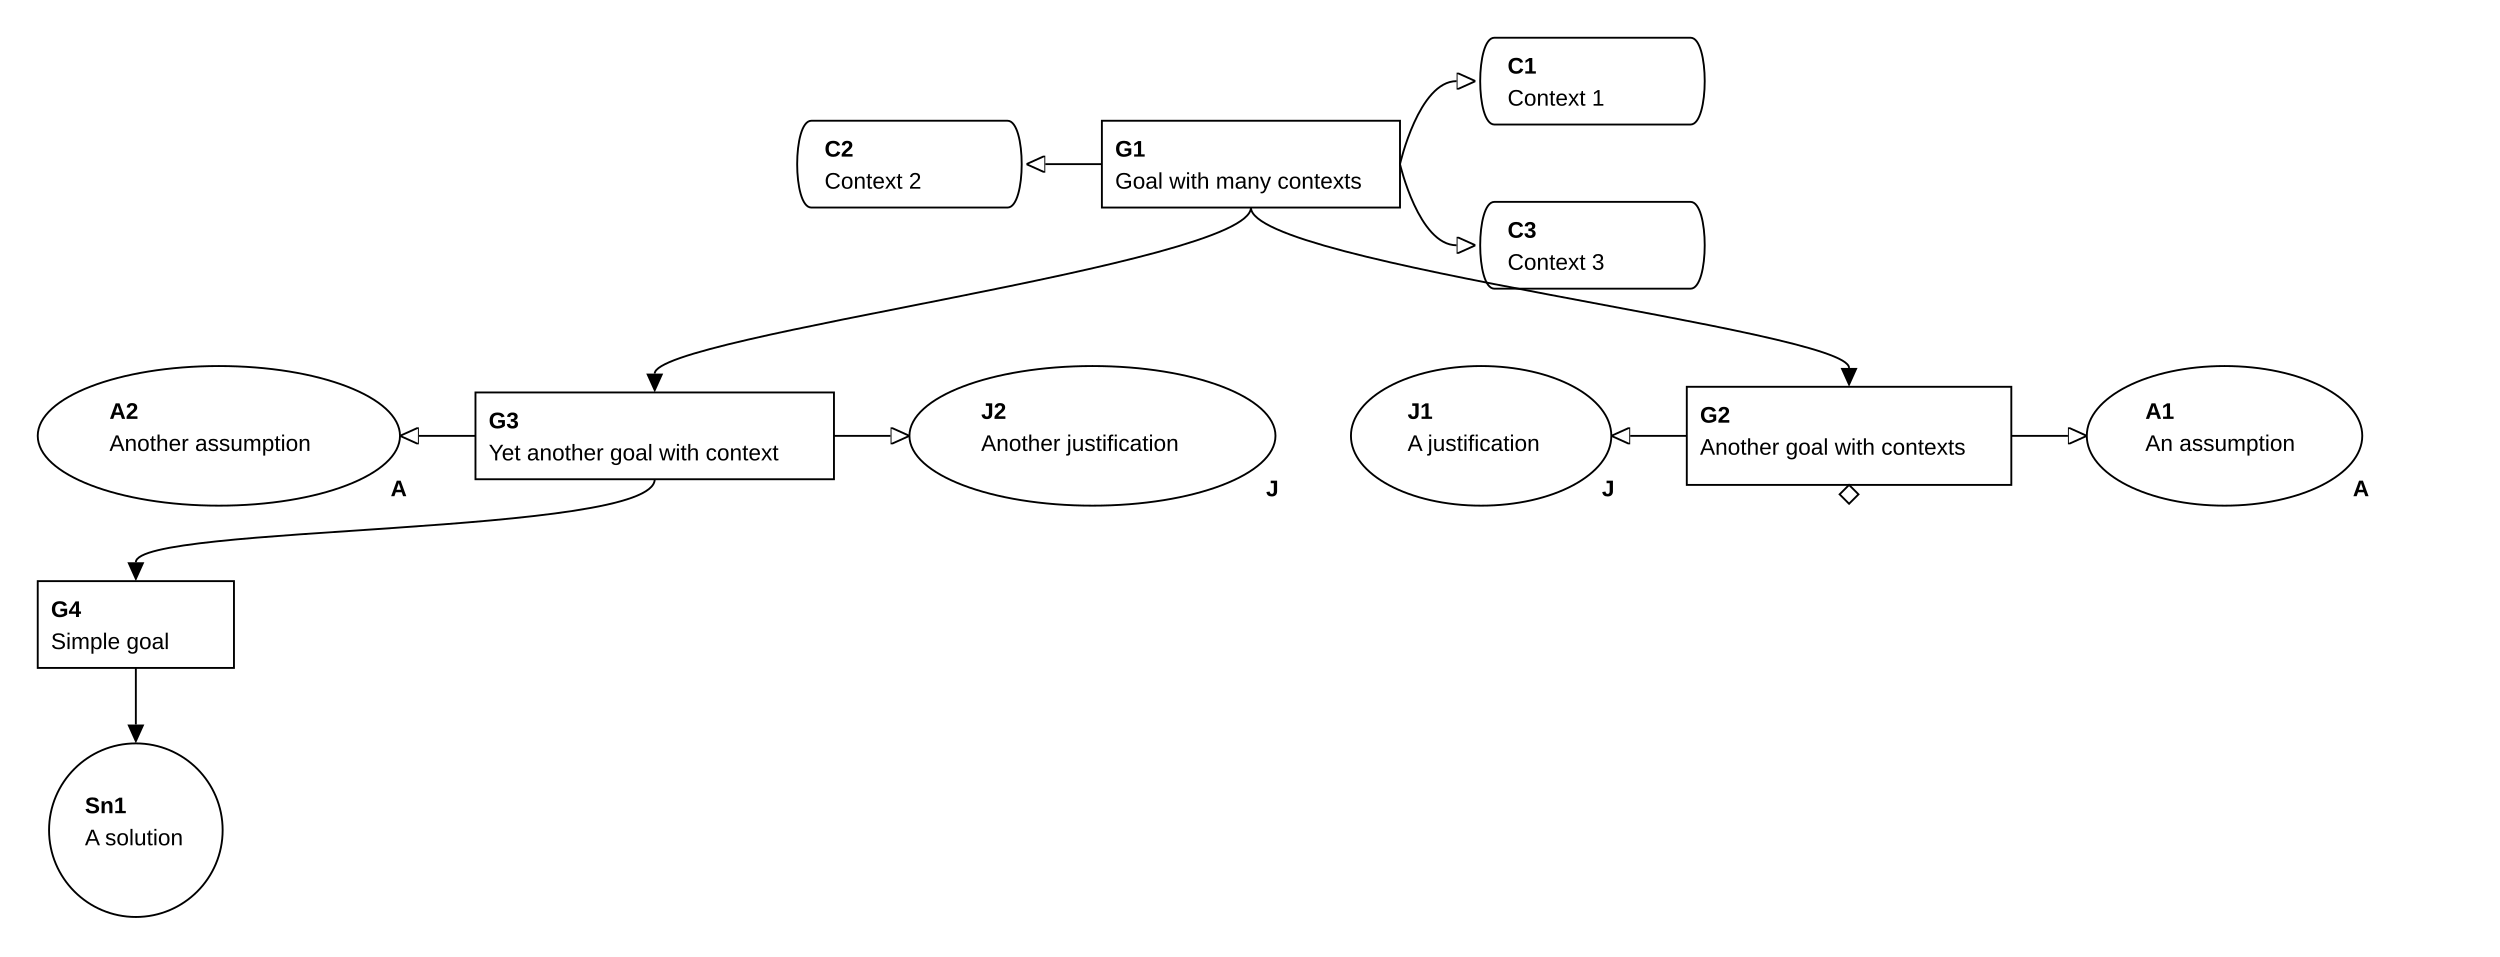
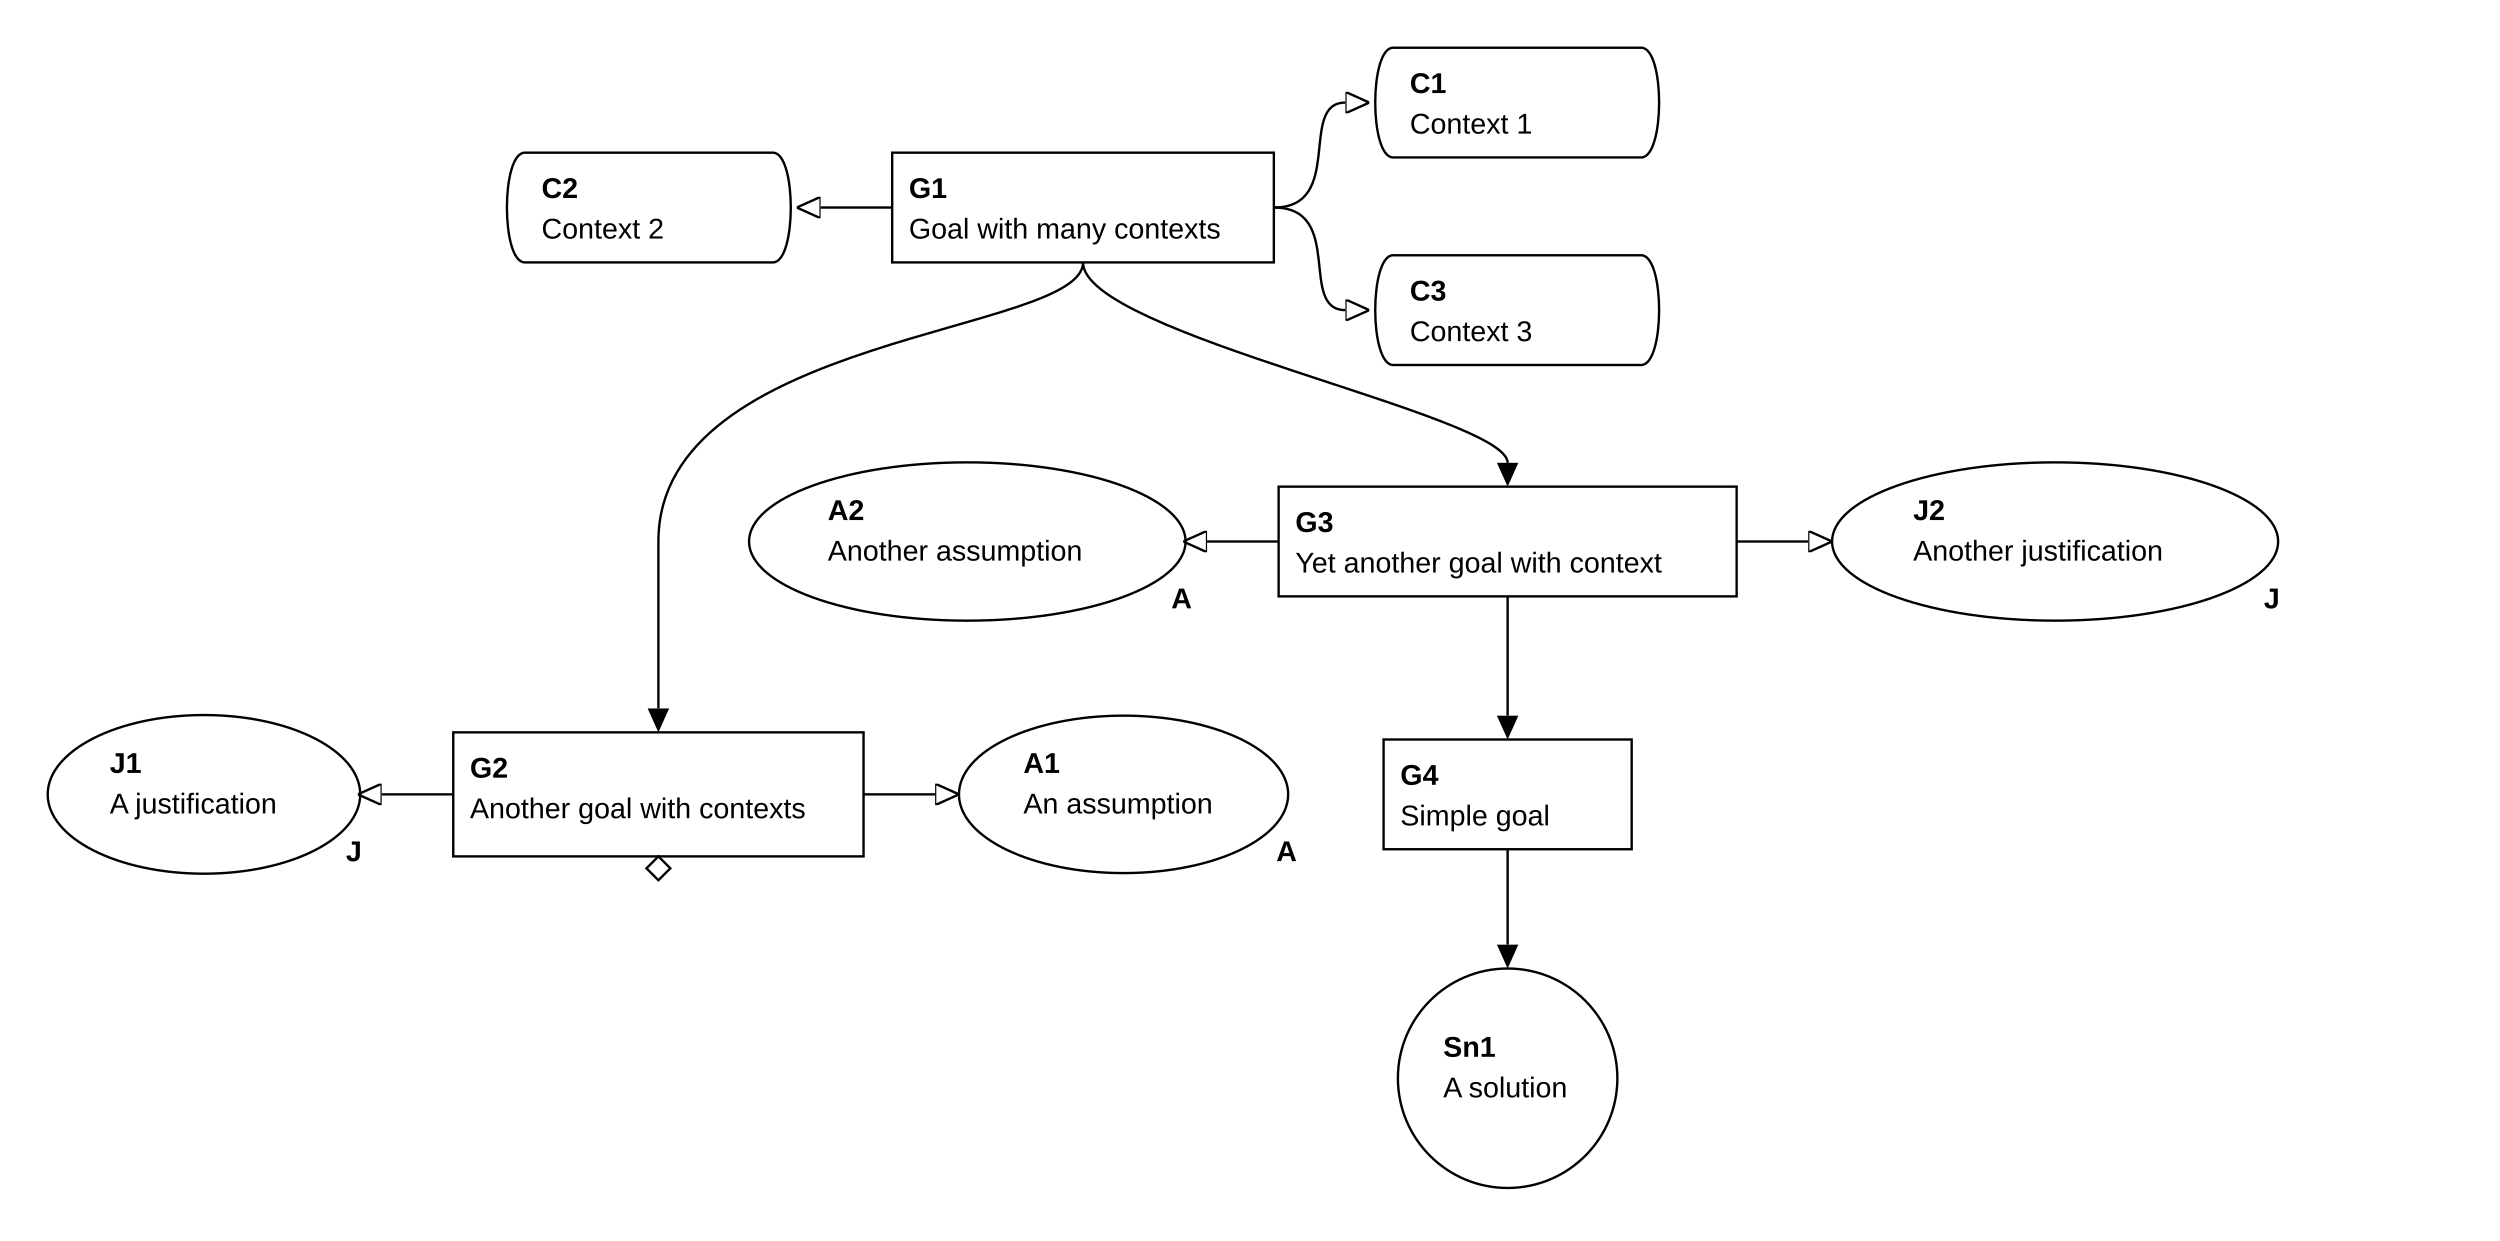
- <svg xmlns="http://www.w3.org/2000/svg" classes="gsndiagram" viewBox="0 0 1325 507">
+ <svg xmlns="http://www.w3.org/2000/svg" classes="gsndiagram" viewBox="0 0 1048 520">
  <symbol id="module_icon">
    <rect fill="lightgrey" height="5" stroke="black" stroke-width="1" width="10" x="0" y="0" />
    <rect fill="lightgrey" height="10" stroke="black" stroke-width="1" width="20" x="0" y="5" />
  </symbol>
  <marker id="composite_arrow" markerHeight="9" markerUnits="userSpaceOnUse" markerWidth="10" orient="auto-start-reverse" refX="0" refY="4.5">
    <polyline fill="none" points="0 0, 6 4.5, 0 9" stroke="black" stroke-width="1" />
    <polyline fill="none" points="4 0, 10 4.5, 4 9" stroke="black" stroke-width="1" />
    <polyline fill="none" points="0 4.5, 10 4.5" stroke="black" stroke-width="1" />
  </marker>
  <marker id="supportedby_arrow" markerHeight="9" markerUnits="userSpaceOnUse" markerWidth="10" orient="auto-start-reverse" refX="0" refY="4.5">
    <polyline fill="black" points="0 0, 10 4.5, 0 9" />
  </marker>
  <marker id="incontextof_arrow" markerHeight="9" markerUnits="userSpaceOnUse" markerWidth="10" orient="auto-start-reverse" refX="0" refY="4.5">
    <polyline fill="none" points="0 0, 10 4.5, 0 9, 0 0" stroke="black" stroke-width="1" />
  </marker>
-   <g class="gsnelem gsnctxt gsn_module_tests_multi_context_gsn_yaml" id="node_C2">
-     <path class="border" d="M430,64 L534,64 C544,64,544,110,534,110 L430,110 C420,110,420,64,430,64" fill="none" stroke="black" stroke-width="1" />
-     <text font-family="Arial" font-size="12" font-weight="bold" x="437" y="83">
+   <g class="gsn_module_tests_multi_context_gsn_yaml gsnelem gsnctxt" id="node_C2">
+     <path class="border" d="M220,64 L324,64 C334,64,334,110,324,110 L220,110 C210,110,210,64,220,64" fill="none" stroke="black" stroke-width="1" />
+     <text font-family="Arial" font-size="12" font-weight="bold" x="227" y="83">
C2
</text>
-     <text font-family="Arial" font-size="12" x="437" y="100">
+     <text font-family="Arial" font-size="12" x="227" y="100">
Context 2
</text>
  </g>
-   <g class="gsnelem gsngoal gsn_module_tests_multi_context_gsn_yaml" id="node_G1">
-     <path class="border" d="M584,64 L742,64 L742,110 L584,110 z" fill="none" stroke="black" stroke-width="1" />
-     <text font-family="Arial" font-size="12" font-weight="bold" x="591" y="83">
+   <g class="gsn_module_tests_multi_context_gsn_yaml gsnelem gsngoal" id="node_G1">
+     <path class="border" d="M374,64 L534,64 L534,110 L374,110 z" fill="none" stroke="black" stroke-width="1" />
+     <text font-family="Arial" font-size="12" font-weight="bold" x="381" y="83">
G1
</text>
-     <text font-family="Arial" font-size="12" x="591" y="100">
+     <text font-family="Arial" font-size="12" x="381" y="100">
Goal with many contexts
</text>
  </g>
-   <g class="gsnelem gsnctxt gsn_module_tests_multi_context_gsn_yaml" id="node_C1">
-     <path class="border" d="M792,20 L896,20 C906,20,906,66,896,66 L792,66 C782,66,782,20,792,20" fill="none" stroke="black" stroke-width="1" />
-     <text font-family="Arial" font-size="12" font-weight="bold" x="799" y="39">
+   <g class="gsn_module_tests_multi_context_gsn_yaml gsnelem gsnctxt" id="node_C1">
+     <path class="border" d="M584,20 L688,20 C698,20,698,66,688,66 L584,66 C574,66,574,20,584,20" fill="none" stroke="black" stroke-width="1" />
+     <text font-family="Arial" font-size="12" font-weight="bold" x="591" y="39">
C1
</text>
-     <text font-family="Arial" font-size="12" x="799" y="56">
+     <text font-family="Arial" font-size="12" x="591" y="56">
Context 1
</text>
  </g>
-   <g class="gsnelem gsnctxt gsn_module_tests_multi_context_gsn_yaml" id="node_C3">
-     <path class="border" d="M792,107 L896,107 C906,107,906,153,896,153 L792,153 C782,153,782,107,792,107" fill="none" stroke="black" stroke-width="1" />
-     <text font-family="Arial" font-size="12" font-weight="bold" x="799" y="126">
+   <g class="gsn_module_tests_multi_context_gsn_yaml gsnelem gsnctxt" id="node_C3">
+     <path class="border" d="M584,107 L688,107 C698,107,698,153,688,153 L584,153 C574,153,574,107,584,107" fill="none" stroke="black" stroke-width="1" />
+     <text font-family="Arial" font-size="12" font-weight="bold" x="591" y="126">
C3
</text>
-     <text font-family="Arial" font-size="12" x="799" y="143">
+     <text font-family="Arial" font-size="12" x="591" y="143">
Context 3
</text>
  </g>
-   <g class="gsnelem gsnasmp gsn_module_tests_multi_context_gsn_yaml" id="node_A2">
-     <path class="border" d="M20,231 a96,37,0,1,0,192,0 a96,37,0,1,0,-192,0 z" fill="none" stroke="black" stroke-width="1" />
-     <text font-family="Arial" font-size="12" font-weight="bold" x="58" y="222">
+   <g class="gsn_module_tests_multi_context_gsn_yaml gsnelem gsnasmp" id="node_A2">
+     <path class="border" d="M314,227 a91,33,0,1,0,183,0 a91,33,0,1,0,-183,0 z" fill="none" stroke="black" stroke-width="1" />
+     <text font-family="Arial" font-size="12" font-weight="bold" x="347" y="218">
A2
</text>
-     <text font-family="Arial" font-size="12" x="58" y="239">
+     <text font-family="Arial" font-size="12" x="347" y="235">
Another assumption
</text>
-     <text font-family="Arial" font-size="12" font-weight="bold" x="207" y="263">
+     <text font-family="Arial" font-size="12" font-weight="bold" x="491" y="255">
A
</text>
  </g>
-   <g class="gsnelem gsngoal gsn_module_tests_multi_context_gsn_yaml" id="node_G3">
-     <path class="border" d="M252,208 L442,208 L442,254 L252,254 z" fill="none" stroke="black" stroke-width="1" />
-     <text font-family="Arial" font-size="12" font-weight="bold" x="259" y="227">
+   <g class="gsn_module_tests_multi_context_gsn_yaml gsnelem gsngoal" id="node_G3">
+     <path class="border" d="M536,204 L728,204 L728,250 L536,250 z" fill="none" stroke="black" stroke-width="1" />
+     <text font-family="Arial" font-size="12" font-weight="bold" x="543" y="223">
G3
</text>
-     <text font-family="Arial" font-size="12" x="259" y="244">
+     <text font-family="Arial" font-size="12" x="543" y="240">
Yet another goal with context
</text>
  </g>
-   <g class="gsnelem gsnjust gsn_module_tests_multi_context_gsn_yaml" id="node_J2">
-     <path class="border" d="M482,231 a97,37,0,1,0,194,0 a97,37,0,1,0,-194,0 z" fill="none" stroke="black" stroke-width="1" />
-     <text font-family="Arial" font-size="12" font-weight="bold" x="520" y="222">
+   <g class="gsn_module_tests_multi_context_gsn_yaml gsnelem gsnjust" id="node_J2">
+     <path class="border" d="M768,227 a93,33,0,1,0,187,0 a93,33,0,1,0,-187,0 z" fill="none" stroke="black" stroke-width="1" />
+     <text font-family="Arial" font-size="12" font-weight="bold" x="802" y="218">
J2
</text>
-     <text font-family="Arial" font-size="12" x="520" y="239">
+     <text font-family="Arial" font-size="12" x="802" y="235">
Another justification
</text>
-     <text font-family="Arial" font-size="12" font-weight="bold" x="671" y="263">
+     <text font-family="Arial" font-size="12" font-weight="bold" x="949" y="255">
J
</text>
  </g>
-   <g class="gsnelem gsnjust gsn_module_tests_multi_context_gsn_yaml" id="node_J1">
-     <path class="border" d="M716,231 a69,37,0,1,0,138,0 a69,37,0,1,0,-138,0 z" fill="none" stroke="black" stroke-width="1" />
-     <text font-family="Arial" font-size="12" font-weight="bold" x="746" y="222">
+   <g class="gsn_module_tests_multi_context_gsn_yaml gsnelem gsnjust" id="node_J1">
+     <path class="border" d="M20,333 a65,33,0,1,0,131,0 a65,33,0,1,0,-131,0 z" fill="none" stroke="black" stroke-width="1" />
+     <text font-family="Arial" font-size="12" font-weight="bold" x="46" y="324">
J1
</text>
-     <text font-family="Arial" font-size="12" x="746" y="239">
+     <text font-family="Arial" font-size="12" x="46" y="341">
A justification
</text>
-     <text font-family="Arial" font-size="12" font-weight="bold" x="849" y="263">
+     <text font-family="Arial" font-size="12" font-weight="bold" x="145" y="361">
J
</text>
  </g>
-   <g class="gsnelem gsngoal gsn_module_tests_multi_context_gsn_yaml gsn_undeveloped" id="node_G2">
-     <path class="border" d="M894,205 L1066,205 L1066,257 L894,257 z" fill="none" stroke="black" stroke-width="1" />
-     <text font-family="Arial" font-size="12" font-weight="bold" x="901" y="224">
+   <g class="gsn_module_tests_multi_context_gsn_yaml gsnelem gsngoal gsn_undeveloped" id="node_G2">
+     <path class="border" d="M190,307 L362,307 L362,359 L190,359 z" fill="none" stroke="black" stroke-width="1" />
+     <text font-family="Arial" font-size="12" font-weight="bold" x="197" y="326">
G2
</text>
-     <text font-family="Arial" font-size="12" x="901" y="241">
+     <text font-family="Arial" font-size="12" x="197" y="343">
Another goal with contexts
</text>
-     <path d="M980,257 l5,5 l-5,5 l-5,-5 z" fill="none" stroke="black" stroke-width="1" />
+     <path d="M276,359 l5,5 l-5,5 l-5,-5 z" fill="none" stroke="black" stroke-width="1" />
  </g>
-   <g class="gsnelem gsnasmp gsn_module_tests_multi_context_gsn_yaml" id="node_A1">
-     <path class="border" d="M1106,231 a73,37,0,1,0,146,0 a73,37,0,1,0,-146,0 z" fill="none" stroke="black" stroke-width="1" />
-     <text font-family="Arial" font-size="12" font-weight="bold" x="1137" y="222">
+   <g class="gsn_module_tests_multi_context_gsn_yaml gsnelem gsnasmp" id="node_A1">
+     <path class="border" d="M402,333 a69,33,0,1,0,138,0 a69,33,0,1,0,-138,0 z" fill="none" stroke="black" stroke-width="1" />
+     <text font-family="Arial" font-size="12" font-weight="bold" x="429" y="324">
A1
</text>
-     <text font-family="Arial" font-size="12" x="1137" y="239">
+     <text font-family="Arial" font-size="12" x="429" y="341">
An assumption
</text>
-     <text font-family="Arial" font-size="12" font-weight="bold" x="1247" y="263">
+     <text font-family="Arial" font-size="12" font-weight="bold" x="535" y="361">
A
</text>
  </g>
-   <g class="gsnelem gsngoal gsn_module_tests_multi_context_gsn_yaml" id="node_G4">
-     <path class="border" d="M20,308 L124,308 L124,354 L20,354 z" fill="none" stroke="black" stroke-width="1" />
-     <text font-family="Arial" font-size="12" font-weight="bold" x="27" y="327">
+   <g class="gsn_module_tests_multi_context_gsn_yaml gsnelem gsngoal" id="node_G4">
+     <path class="border" d="M580,310 L684,310 L684,356 L580,356 z" fill="none" stroke="black" stroke-width="1" />
+     <text font-family="Arial" font-size="12" font-weight="bold" x="587" y="329">
G4
</text>
-     <text font-family="Arial" font-size="12" x="27" y="344">
+     <text font-family="Arial" font-size="12" x="587" y="346">
Simple goal
</text>
  </g>
-   <g class="gsnelem gsnsltn gsn_module_tests_multi_context_gsn_yaml" id="node_Sn1">
-     <path class="border" d="M26,440 a46,46,0,1,0,92,0 a46,46,0,1,0,-92,0 z" fill="none" stroke="black" stroke-width="1" />
-     <text font-family="Arial" font-size="12" font-weight="bold" x="45" y="431">
+   <g class="gsn_module_tests_multi_context_gsn_yaml gsnelem gsnsltn" id="node_Sn1">
+     <path class="border" d="M586,452 a46,46,0,1,0,92,0 a46,46,0,1,0,-92,0 z" fill="none" stroke="black" stroke-width="1" />
+     <text font-family="Arial" font-size="12" font-weight="bold" x="605" y="443">
Sn1
</text>
-     <text font-family="Arial" font-size="12" x="45" y="448">
+     <text font-family="Arial" font-size="12" x="605" y="460">
A solution
</text>
  </g>
-   <path class="gsnedge gsninctxt" d="M742,87 C742,87,752,43,772,43" fill="none" marker-end="url(#incontextof_arrow)" stroke="black" stroke-width="1" />
-   <path class="gsnedge gsninctxt" d="M584,87 C584,87,574,87,554,87" fill="none" marker-end="url(#incontextof_arrow)" stroke="black" stroke-width="1" />
-   <path class="gsnedge gsninctxt" d="M742,87 C742,87,752,130,772,130" fill="none" marker-end="url(#incontextof_arrow)" stroke="black" stroke-width="1" />
-   <path class="gsnedge gsninspby" d="M663,110 C663,140,980,175,980,195" fill="none" marker-end="url(#supportedby_arrow)" stroke="black" stroke-width="1" />
-   <path class="gsnedge gsninspby" d="M663,110 C663,140,347,178,347,198" fill="none" marker-end="url(#supportedby_arrow)" stroke="black" stroke-width="1" />
-   <path class="gsnedge gsninctxt" d="M1066,231 C1066,231,1076,231,1096,231" fill="none" marker-end="url(#incontextof_arrow)" stroke="black" stroke-width="1" />
-   <path class="gsnedge gsninctxt" d="M894,231 C894,231,884,231,864,231" fill="none" marker-end="url(#incontextof_arrow)" stroke="black" stroke-width="1" />
-   <path class="gsnedge gsninctxt" d="M442,231 C442,231,452,231,472,231" fill="none" marker-end="url(#incontextof_arrow)" stroke="black" stroke-width="1" />
-   <path class="gsnedge gsninctxt" d="M252,231 C252,231,242,231,222,231" fill="none" marker-end="url(#incontextof_arrow)" stroke="black" stroke-width="1" />
-   <path class="gsnedge gsninspby" d="M347,254 C347,284,72,278,72,298" fill="none" marker-end="url(#supportedby_arrow)" stroke="black" stroke-width="1" />
-   <path class="gsnedge gsninspby" d="M72,354 C72,384,72,364,72,384" fill="none" marker-end="url(#supportedby_arrow)" stroke="black" stroke-width="1" />
+   <path class="gsnedge gsninctxt" d="M534,87 C564,87,544,43,564,43" fill="none" marker-end="url(#incontextof_arrow)" stroke="black" stroke-width="1" />
+   <path class="gsnedge gsninctxt" d="M374,87 C344,87,364,87,344,87" fill="none" marker-end="url(#incontextof_arrow)" stroke="black" stroke-width="1" />
+   <path class="gsnedge gsninctxt" d="M534,87 C564,87,544,130,564,130" fill="none" marker-end="url(#incontextof_arrow)" stroke="black" stroke-width="1" />
+   <path class="gsnedge gsninspby" d="M454,110 C454,140,276,140,276,227 S276,277,276,297" fill="none" marker-end="url(#supportedby_arrow)" stroke="black" stroke-width="1" />
+   <path class="gsnedge gsninspby" d="M454,110 C454,140,632,174,632,194" fill="none" marker-end="url(#supportedby_arrow)" stroke="black" stroke-width="1" />
+   <path class="gsnedge gsninctxt" d="M362,333 C392,333,372,333,392,333" fill="none" marker-end="url(#incontextof_arrow)" stroke="black" stroke-width="1" />
+   <path class="gsnedge gsninctxt" d="M190,333 C160,333,180,333,160,333" fill="none" marker-end="url(#incontextof_arrow)" stroke="black" stroke-width="1" />
+   <path class="gsnedge gsninctxt" d="M728,227 C758,227,738,227,758,227" fill="none" marker-end="url(#incontextof_arrow)" stroke="black" stroke-width="1" />
+   <path class="gsnedge gsninctxt" d="M536,227 C506,227,526,227,506,227" fill="none" marker-end="url(#incontextof_arrow)" stroke="black" stroke-width="1" />
+   <path class="gsnedge gsninspby" d="M632,250 C632,280,632,280,632,300" fill="none" marker-end="url(#supportedby_arrow)" stroke="black" stroke-width="1" />
+   <path class="gsnedge gsninspby" d="M632,356 C632,386,632,376,632,396" fill="none" marker-end="url(#supportedby_arrow)" stroke="black" stroke-width="1" />
</svg>
